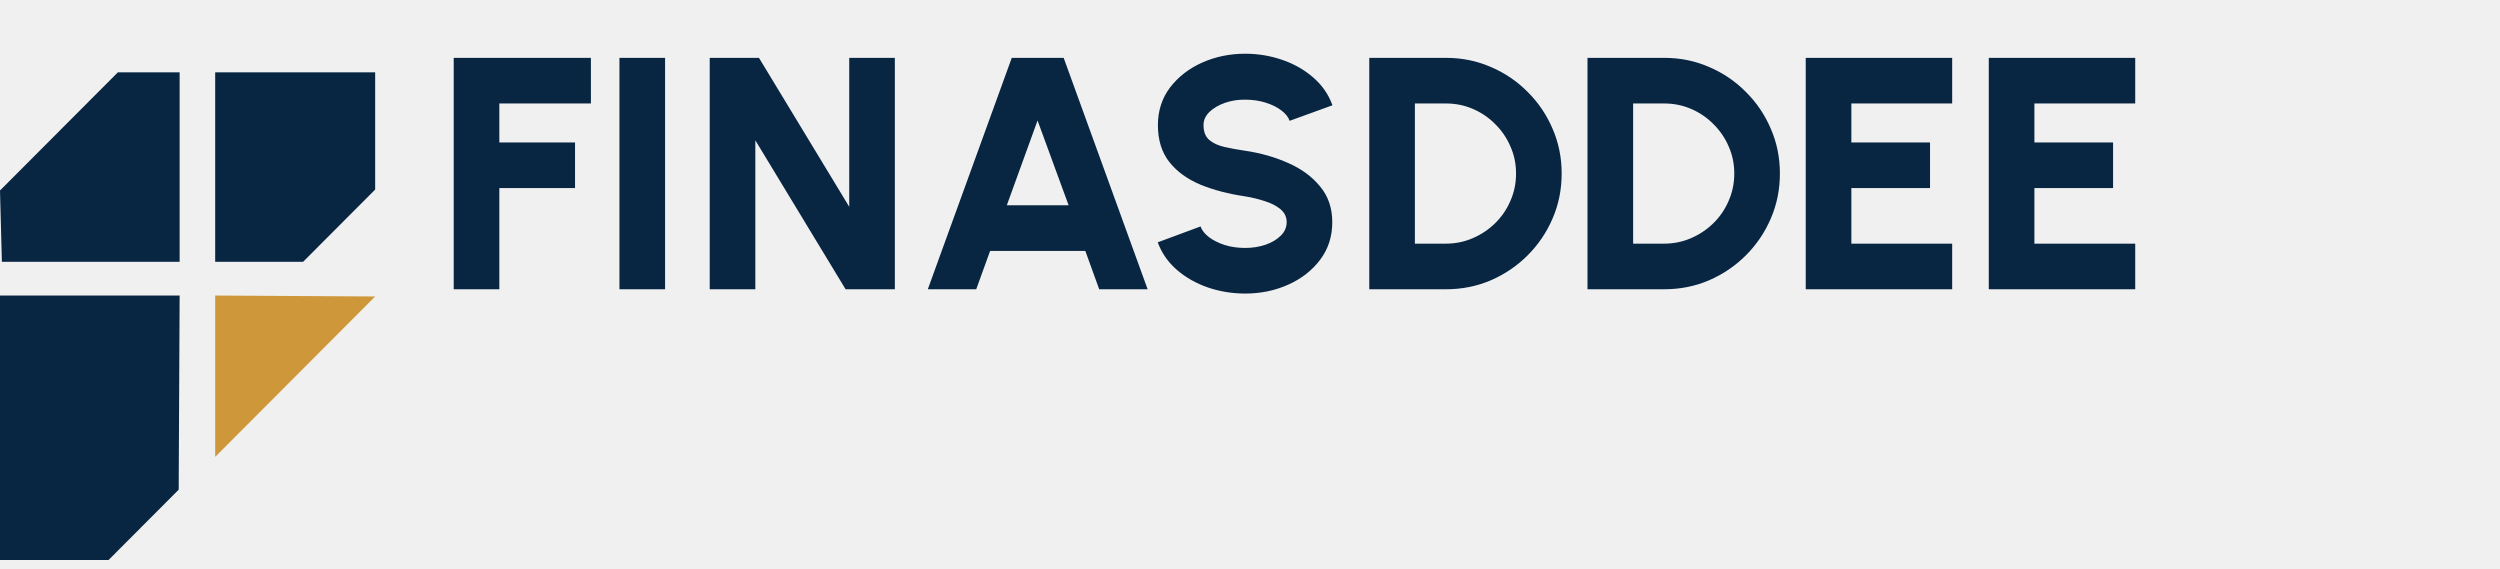
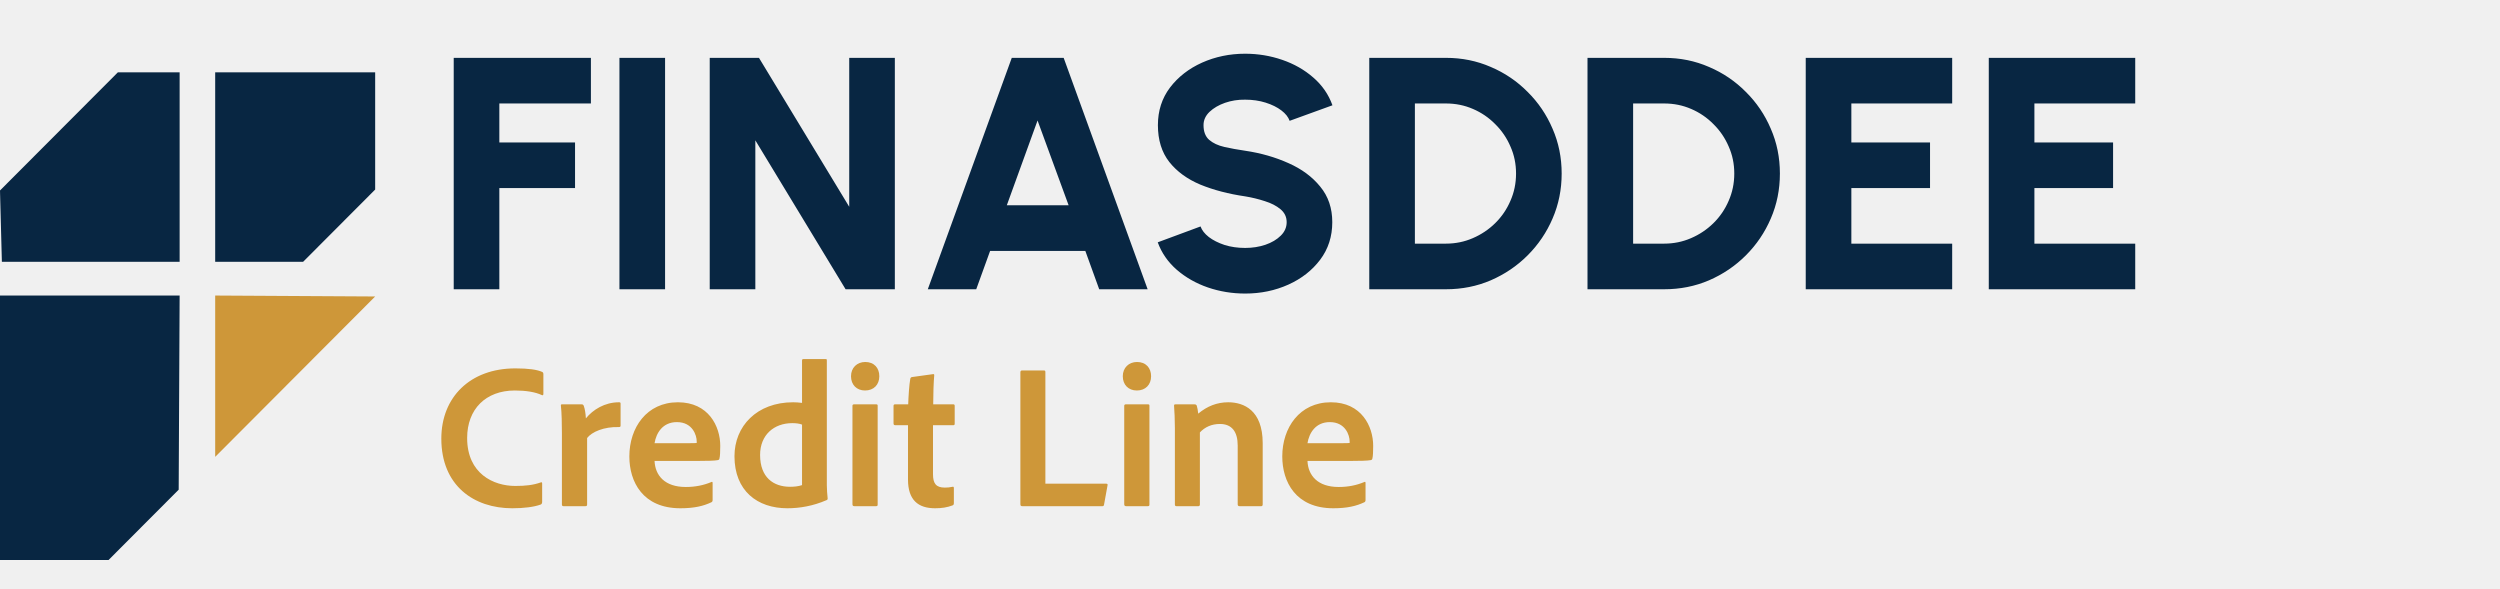
- <svg xmlns="http://www.w3.org/2000/svg" width="242" height="55" viewBox="0 0 242 55" fill="none">
-   <g clip-path="url(#clip0_947_5871)">
+ <svg xmlns="http://www.w3.org/2000/svg" width="242" height="57" viewBox="0 0 242 57" fill="none">
+   <g clip-path="url(#clip0_949_5872)">
    <path d="M0.181 25.34H17.388V7H11.411L0 18.439L0.181 25.34Z" fill="#082642" />
    <path d="M20.83 7V25.34H29.343L36.316 18.349V7H20.83Z" fill="#082642" />
    <path d="M17.388 28.608H0V54.211H10.505L17.297 47.401L17.388 28.608Z" fill="#082642" />
    <path d="M20.83 28.608V44.224L36.316 28.699L20.83 28.608Z" fill="#CE9739" />
  </g>
  <path d="M43.92 28V5.6H57.2V10.016H48.336V13.792H55.664V18.208H48.336V28H43.92ZM59.962 28V5.6H64.379V28H59.962ZM68.701 28V5.6H73.469L82.205 20.016V5.6H86.621V28H81.853L73.117 13.584V28H68.701ZM97.939 5.6H102.963L111.091 28H106.403L105.059 24.288H95.843L94.499 28H89.811L97.939 5.6ZM97.459 19.872H103.443L100.435 11.664L97.459 19.872ZM120.533 28.416C119.274 28.416 118.069 28.219 116.917 27.824C115.775 27.429 114.773 26.859 113.909 26.112C113.055 25.365 112.442 24.48 112.069 23.456L116.213 21.92C116.341 22.283 116.607 22.624 117.013 22.944C117.418 23.253 117.925 23.509 118.533 23.712C119.141 23.904 119.807 24 120.533 24C121.226 24 121.877 23.899 122.485 23.696C123.103 23.483 123.599 23.189 123.973 22.816C124.357 22.443 124.549 22.005 124.549 21.504C124.549 21.003 124.351 20.587 123.957 20.256C123.562 19.925 123.055 19.664 122.437 19.472C121.818 19.269 121.183 19.115 120.533 19.008C118.922 18.773 117.477 18.395 116.197 17.872C114.927 17.339 113.925 16.608 113.189 15.68C112.453 14.741 112.085 13.552 112.085 12.112C112.085 10.725 112.474 9.515 113.253 8.48C114.042 7.445 115.077 6.64 116.357 6.064C117.647 5.488 119.039 5.2 120.533 5.2C121.77 5.2 122.965 5.397 124.117 5.792C125.269 6.187 126.271 6.757 127.125 7.504C127.989 8.251 128.607 9.147 128.981 10.192L124.837 11.696C124.709 11.333 124.442 10.997 124.037 10.688C123.631 10.379 123.125 10.128 122.517 9.936C121.909 9.744 121.247 9.648 120.533 9.648C119.85 9.637 119.199 9.739 118.581 9.952C117.973 10.165 117.471 10.459 117.077 10.832C116.693 11.205 116.501 11.632 116.501 12.112C116.501 12.741 116.682 13.216 117.045 13.536C117.418 13.856 117.909 14.085 118.517 14.224C119.125 14.363 119.797 14.485 120.533 14.592C122.047 14.816 123.445 15.216 124.725 15.792C126.005 16.357 127.029 17.115 127.797 18.064C128.575 19.003 128.965 20.149 128.965 21.504C128.965 22.891 128.575 24.101 127.797 25.136C127.018 26.171 125.989 26.976 124.709 27.552C123.429 28.128 122.037 28.416 120.533 28.416ZM132.545 28V5.6H139.969C141.516 5.6 142.961 5.893 144.305 6.48C145.66 7.056 146.849 7.861 147.873 8.896C148.908 9.92 149.713 11.109 150.289 12.464C150.876 13.808 151.169 15.253 151.169 16.8C151.169 18.347 150.876 19.797 150.289 21.152C149.713 22.496 148.908 23.685 147.873 24.72C146.849 25.744 145.66 26.549 144.305 27.136C142.961 27.712 141.516 28 139.969 28H132.545ZM136.961 23.584H139.969C140.886 23.584 141.75 23.408 142.561 23.056C143.382 22.704 144.108 22.219 144.737 21.6C145.366 20.981 145.857 20.261 146.209 19.44C146.572 18.619 146.753 17.739 146.753 16.8C146.753 15.861 146.572 14.987 146.209 14.176C145.857 13.355 145.366 12.635 144.737 12.016C144.118 11.387 143.398 10.896 142.577 10.544C141.766 10.192 140.897 10.016 139.969 10.016H136.961V23.584ZM153.67 28V5.6H161.094C162.641 5.6 164.086 5.893 165.43 6.48C166.785 7.056 167.974 7.861 168.998 8.896C170.033 9.92 170.838 11.109 171.414 12.464C172.001 13.808 172.294 15.253 172.294 16.8C172.294 18.347 172.001 19.797 171.414 21.152C170.838 22.496 170.033 23.685 168.998 24.72C167.974 25.744 166.785 26.549 165.43 27.136C164.086 27.712 162.641 28 161.094 28H153.67ZM158.086 23.584H161.094C162.011 23.584 162.875 23.408 163.686 23.056C164.507 22.704 165.233 22.219 165.862 21.6C166.491 20.981 166.982 20.261 167.334 19.44C167.697 18.619 167.878 17.739 167.878 16.8C167.878 15.861 167.697 14.987 167.334 14.176C166.982 13.355 166.491 12.635 165.862 12.016C165.243 11.387 164.523 10.896 163.702 10.544C162.891 10.192 162.022 10.016 161.094 10.016H158.086V23.584ZM174.795 28V5.6H188.971V10.016H179.211V13.792H186.827V18.208H179.211V23.584H188.971V28H174.795ZM192.514 28V5.6H206.69V10.016H196.93V13.792H204.546V18.208H196.93V23.584H206.69V28H192.514Z" fill="#082642" />
+   <path d="M52.48 46.8V48.58C52.48 48.7 52.44 48.8 52.34 48.84C51.68 49.08 50.7 49.2 49.58 49.2C45.88 49.2 42.72 47.02 42.72 42.46C42.72 38.44 45.52 35.66 49.88 35.66C51.18 35.66 51.98 35.78 52.48 36C52.56 36.04 52.6 36.1 52.6 36.22V38.12C52.6 38.28 52.52 38.28 52.44 38.24C51.8 37.94 50.88 37.8 49.84 37.8C47.02 37.8 45.22 39.6 45.22 42.4C45.22 45.86 47.78 47.04 49.88 47.04C50.86 47.04 51.6 46.96 52.34 46.7C52.42 46.66 52.48 46.68 52.48 46.8ZM54.413 39.14H56.293C56.413 39.14 56.473 39.18 56.513 39.3C56.613 39.56 56.693 40.06 56.713 40.5C57.393 39.66 58.533 38.94 59.913 38.94C60.033 38.94 60.073 38.96 60.073 39.08V41.2C60.073 41.3 60.033 41.34 59.893 41.34C58.473 41.3 57.293 41.8 56.833 42.4V48.84C56.833 48.96 56.773 49 56.653 49H54.573C54.433 49 54.393 48.94 54.393 48.84V41.94C54.393 41.08 54.373 39.92 54.293 39.26C54.293 39.16 54.313 39.14 54.413 39.14ZM67.421 44.62H63.361C63.421 46.02 64.341 47.14 66.381 47.14C67.281 47.14 68.101 46.98 68.861 46.66C68.921 46.62 68.981 46.64 68.981 46.74V48.4C68.981 48.52 68.941 48.58 68.861 48.62C68.101 48.98 67.221 49.2 65.861 49.2C62.221 49.2 60.921 46.64 60.921 44.18C60.921 41.4 62.601 38.94 65.621 38.94C68.581 38.94 69.721 41.26 69.721 43.16C69.721 43.72 69.701 44.18 69.641 44.4C69.621 44.48 69.581 44.52 69.481 44.54C69.201 44.6 68.401 44.62 67.421 44.62ZM63.361 42.9H66.341C67.101 42.9 67.361 42.9 67.441 42.88C67.441 42.82 67.441 42.74 67.441 42.72C67.441 42.14 67.041 40.86 65.521 40.86C64.141 40.86 63.521 41.92 63.361 42.9ZM76.217 49.2C73.317 49.2 71.097 47.52 71.097 44.16C71.097 41.26 73.257 38.94 76.777 38.94C77.057 38.94 77.297 38.96 77.637 39V34.9C77.637 34.8 77.677 34.76 77.757 34.76H79.937C80.037 34.76 80.037 34.8 80.037 34.88V46.96C80.037 47.36 80.077 47.88 80.117 48.24C80.117 48.34 80.097 48.38 79.997 48.42C78.697 48.98 77.417 49.2 76.217 49.2ZM77.637 46.96V41.1C77.377 41 77.057 40.96 76.697 40.96C74.917 40.96 73.577 42.1 73.577 44.04C73.577 46.22 74.877 47.12 76.477 47.12C76.877 47.12 77.277 47.08 77.637 46.96ZM82.518 48.82V39.28C82.518 39.18 82.578 39.14 82.678 39.14H84.798C84.918 39.14 84.958 39.16 84.958 39.28V48.84C84.958 48.96 84.918 49 84.778 49H82.718C82.578 49 82.518 48.94 82.518 48.82ZM83.738 37.8C82.918 37.8 82.378 37.24 82.378 36.42C82.378 35.6 82.958 35.04 83.758 35.04C84.618 35.04 85.118 35.62 85.118 36.42C85.118 37.24 84.578 37.8 83.738 37.8ZM92.334 47.24V48.68C92.334 48.8 92.314 48.88 92.214 48.92C91.674 49.12 91.174 49.2 90.514 49.2C88.874 49.2 87.894 48.4 87.894 46.42V41.16H86.634C86.534 41.14 86.494 41.1 86.494 40.98V39.3C86.494 39.18 86.534 39.14 86.654 39.14H87.914C87.934 38.44 88.014 37.18 88.114 36.68C88.134 36.58 88.174 36.52 88.274 36.5L90.294 36.22C90.394 36.2 90.434 36.22 90.434 36.32C90.374 36.98 90.334 38.16 90.334 39.14H92.274C92.374 39.14 92.414 39.18 92.414 39.28V41.02C92.414 41.12 92.374 41.16 92.274 41.16H90.314V45.9C90.314 46.78 90.594 47.2 91.454 47.2C91.714 47.2 91.934 47.18 92.214 47.12C92.274 47.1 92.334 47.12 92.334 47.24ZM106.693 49H98.973C98.813 49 98.773 48.94 98.773 48.8V36.04C98.773 35.94 98.813 35.86 98.933 35.86H101.073C101.153 35.86 101.193 35.92 101.193 36V46.82H107.073C107.193 46.82 107.233 46.88 107.213 46.96L106.873 48.84C106.853 48.98 106.793 49 106.693 49ZM108.826 48.82V39.28C108.826 39.18 108.886 39.14 108.986 39.14H111.106C111.226 39.14 111.266 39.16 111.266 39.28V48.84C111.266 48.96 111.226 49 111.086 49H109.026C108.886 49 108.826 48.94 108.826 48.82ZM110.046 37.8C109.226 37.8 108.686 37.24 108.686 36.42C108.686 35.6 109.266 35.04 110.066 35.04C110.926 35.04 111.426 35.62 111.426 36.42C111.426 37.24 110.886 37.8 110.046 37.8ZM113.729 48.84V41.44C113.729 40.76 113.689 39.68 113.649 39.28C113.649 39.18 113.669 39.14 113.789 39.14H115.609C115.749 39.14 115.809 39.18 115.849 39.28C115.909 39.46 115.949 39.72 115.989 40.04C116.849 39.32 117.809 38.94 118.889 38.94C120.389 38.94 122.229 39.7 122.229 42.9V48.82C122.229 48.96 122.169 49 122.069 49H119.989C119.869 49 119.809 48.94 119.809 48.82V43.12C119.809 41.8 119.249 41.04 118.089 41.04C117.289 41.04 116.629 41.34 116.149 41.86V48.84C116.149 48.94 116.089 49 115.989 49H113.889C113.769 49 113.729 48.94 113.729 48.84ZM130.624 44.62H126.564C126.624 46.02 127.544 47.14 129.584 47.14C130.484 47.14 131.304 46.98 132.064 46.66C132.124 46.62 132.184 46.64 132.184 46.74V48.4C132.184 48.52 132.144 48.58 132.064 48.62C131.304 48.98 130.424 49.2 129.064 49.2C125.424 49.2 124.124 46.64 124.124 44.18C124.124 41.4 125.804 38.94 128.824 38.94C131.784 38.94 132.924 41.26 132.924 43.16C132.924 43.72 132.904 44.18 132.844 44.4C132.824 44.48 132.784 44.52 132.684 44.54C132.404 44.6 131.604 44.62 130.624 44.62ZM126.564 42.9H129.544C130.304 42.9 130.564 42.9 130.644 42.88C130.644 42.82 130.644 42.74 130.644 42.72C130.644 42.14 130.244 40.86 128.724 40.86C127.344 40.86 126.724 41.92 126.564 42.9Z" fill="#CE9739" />
  <defs>
-     <clipPath id="clip0_947_5871">
+     <clipPath id="clip0_949_5872">
      <rect width="36.316" height="47.211" fill="white" transform="translate(0 7)" />
    </clipPath>
  </defs>
</svg>
